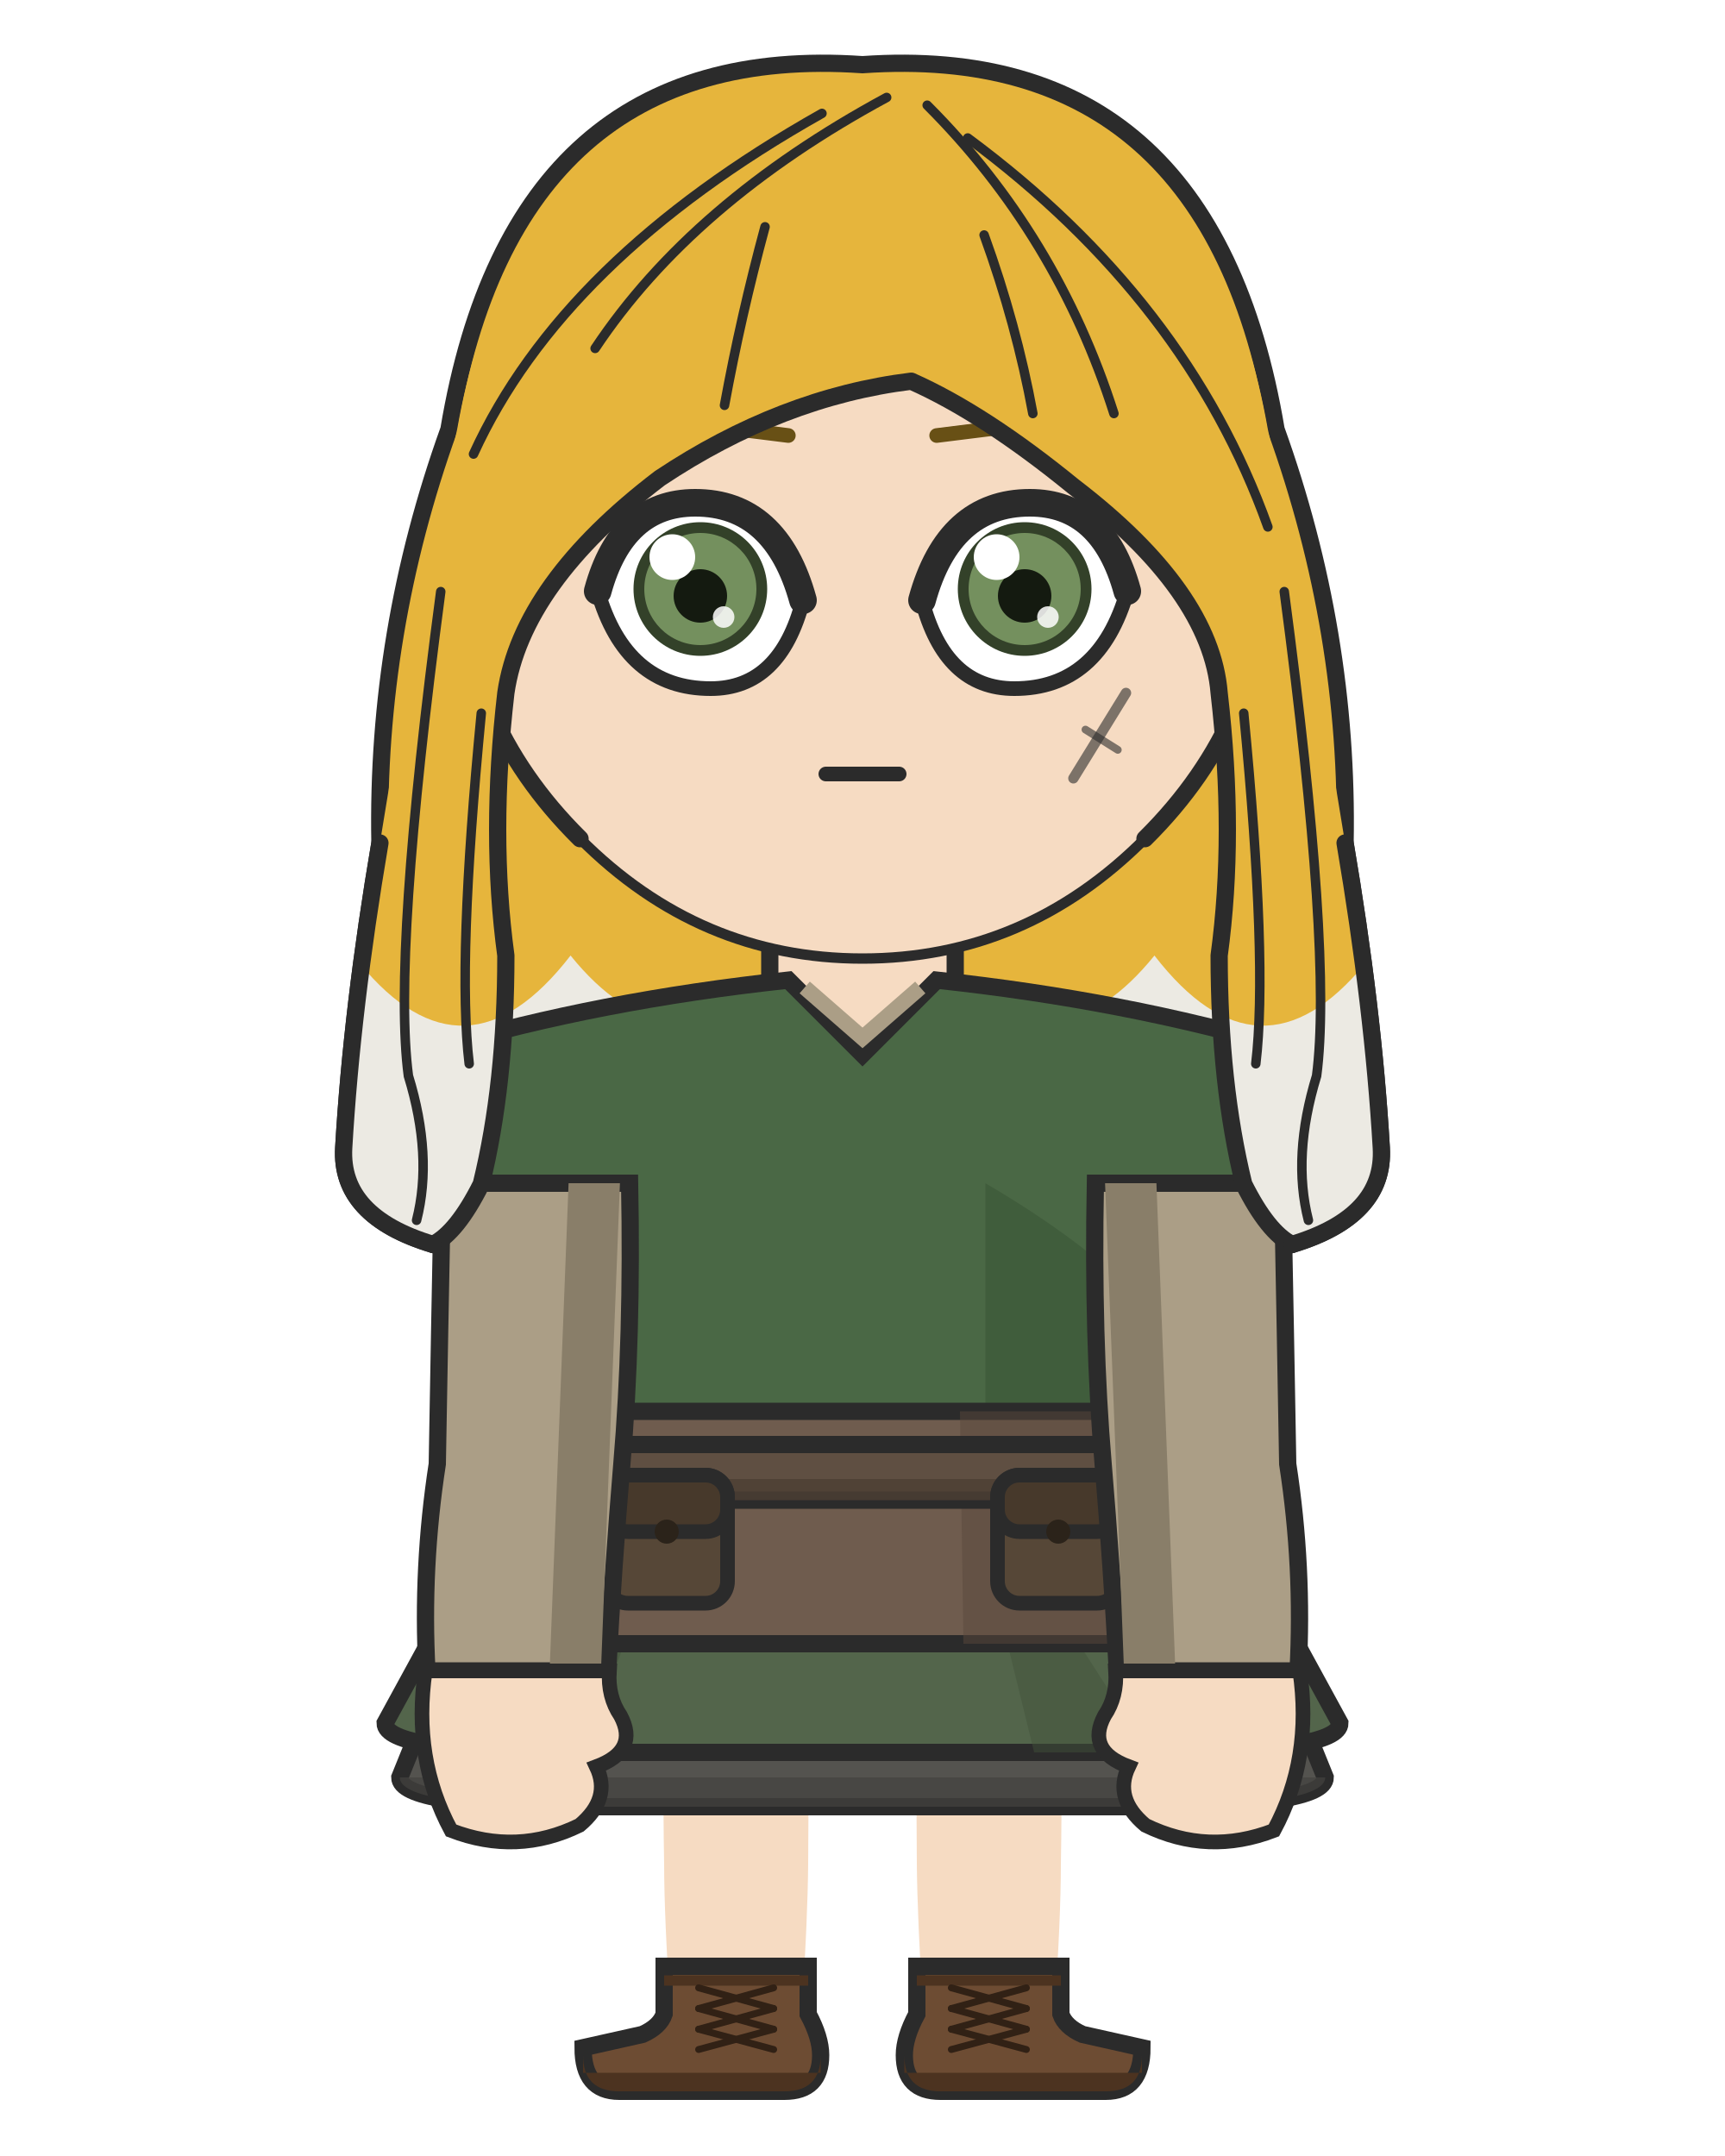
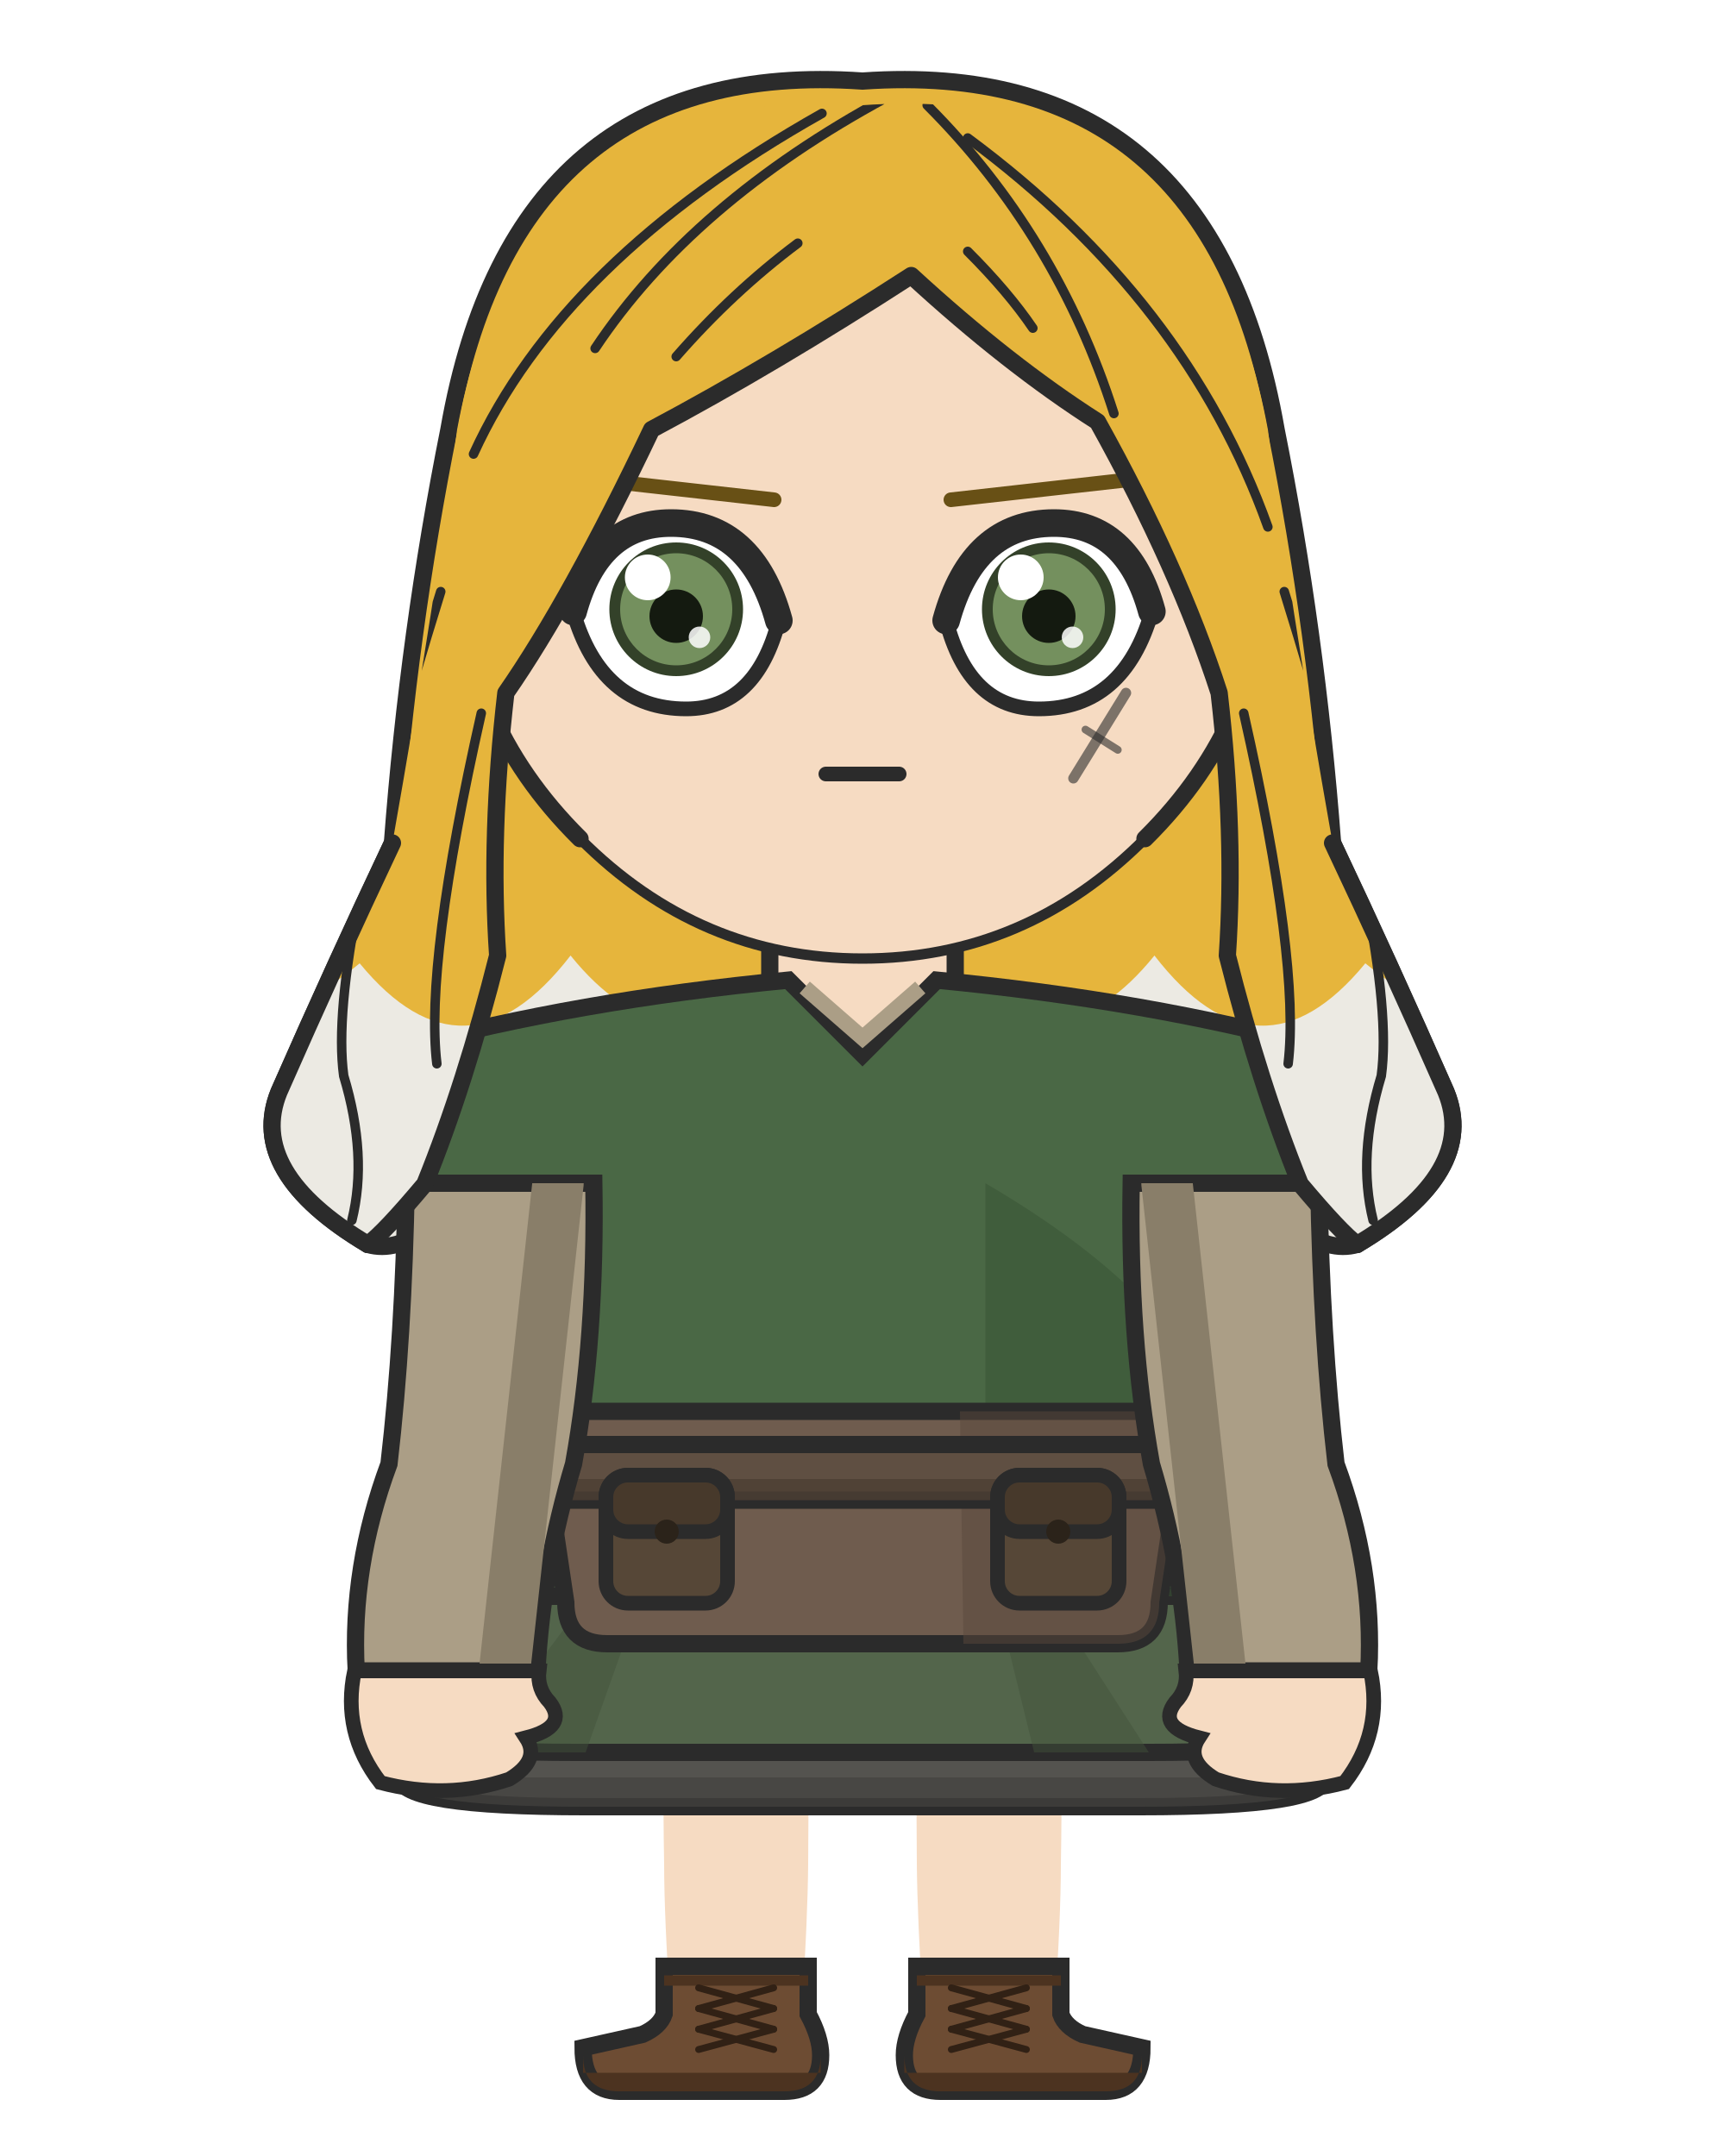
<svg xmlns="http://www.w3.org/2000/svg" width="400" height="500" viewBox="0 0 400 500">
  <rect width="100%" height="100%" fill="white" />
  <defs>
    <clipPath id="hair-tips">
      <path d="M 21.4 221.6 Q 49.6 251.4 83.4 223.4 Q 107.9 253.2 132.3 221.6 Q 154.9 249.5 177.4 225.3 Q 200.0 255.1 222.6 225.3 Q 245.1 249.5 267.7 221.6 Q 292.1 253.2 316.6 223.4 Q 350.4 251.4 378.6 221.6 Q 378.6 308.9 378.6 429.6 Q 200.0 429.6 21.4 429.6 Z" />
    </clipPath>
    <clipPath id="hair-front">
-       <path d="M 100.4 288.6 Q 106.0 285.8 111.6 274.6 Q 117.3 251.4 117.3 221.6 Q 113.5 193.6 117.3 160.7 Q 121.0 135.3 153.0 110.9 Q 181.2 92.1 211.3 88.4 Q 228.2 95.9 248.9 112.8 Q 280.8 137.2 282.7 160.7 Q 286.5 193.6 282.7 221.6 Q 282.7 251.4 288.4 274.6 Q 294.0 285.8 299.6 288.6 Q 321.2 282.1 320.3 266.2 Q 318.4 233.7 311.9 195.5 Q 302.5 137.2 294.0 99.6 Q 279.0 15.0 200.0 20.7 Q 121.0 15.0 106.0 99.6 Q 97.5 137.2 88.1 195.5 Q 81.6 233.7 79.7 266.2 Q 78.8 282.1 100.4 288.6 Z" />
+       <path d="M 85.3 288.6 Q 89.1 285.8 98.5 274.6 Q 107.9 251.4 115.4 221.6 Q 113.5 193.6 117.3 160.7 Q 132.3 139.1 151.1 99.6 Q 179.3 84.6 211.3 63.9 Q 233.8 84.6 254.5 97.8 Q 273.3 131.6 282.7 160.7 Q 286.5 193.6 284.6 221.6 Q 292.1 251.4 301.5 274.6 Q 310.9 285.8 314.7 288.6 Q 342.9 271.8 335.3 253.2 Q 322.2 223.4 309.0 195.5 Q 298.7 137.2 294.0 99.6 Q 279.0 18.8 200.0 24.4 Q 121.0 18.8 106.0 99.6 Q 101.3 137.2 91.0 195.5 Q 77.8 223.4 64.7 253.2 Q 57.1 271.8 85.3 288.6 Z" />
    </clipPath>
  </defs>
-   <path d="M 104.1 99.6 Q 119.2 9.4 200.0 15.0 Q 280.8 9.4 295.9 99.6 Q 312.8 146.6 311.9 195.5 Q 318.4 233.7 320.3 266.2 Q 321.2 282.1 299.6 288.6 Q 288.4 292.3 275.2 266.0 Q 262.0 273.5 248.9 298.0 Q 235.7 290.5 224.4 269.8 Q 211.3 277.3 200.0 294.2 Q 188.7 277.3 175.6 269.8 Q 164.3 290.5 151.1 298.0 Q 138.0 273.5 124.8 266.0 Q 111.6 292.3 100.4 288.6 Q 78.8 282.1 79.7 266.2 Q 81.6 233.7 88.1 195.5 Q 87.2 146.6 104.1 99.6 Z" fill="#e6b53c" />
-   <path d="M 104.1 99.6 Q 119.2 9.4 200.0 15.0 Q 280.8 9.4 295.9 99.6 Q 312.8 146.6 311.9 195.5 Q 318.4 233.7 320.3 266.2 Q 321.2 282.1 299.6 288.6 Q 288.4 292.3 275.2 266.0 Q 262.0 273.5 248.9 298.0 Q 235.7 290.5 224.4 269.8 Q 211.3 277.3 200.0 294.2 Q 188.7 277.3 175.6 269.8 Q 164.3 290.5 151.1 298.0 Q 138.0 273.5 124.8 266.0 Q 111.6 292.3 100.4 288.6 Q 78.8 282.1 79.7 266.2 Q 81.6 233.7 88.1 195.5 Q 87.2 146.6 104.1 99.6 Z" fill="#eceae3" clip-path="url(#hair-tips)" />
-   <path d="M 104.1 99.6 Q 119.2 9.4 200.0 15.0 Q 280.8 9.4 295.9 99.6 Q 312.8 146.6 311.9 195.5 Q 318.4 233.7 320.3 266.2 Q 321.2 282.1 299.6 288.6 Q 288.4 292.3 275.2 266.0 Q 262.0 273.5 248.9 298.0 Q 235.7 290.5 224.4 269.8 Q 211.3 277.3 200.0 294.2 Q 188.7 277.3 175.6 269.8 Q 164.3 290.5 151.1 298.0 Q 138.0 273.5 124.8 266.0 Q 111.6 292.3 100.4 288.6 Q 78.8 282.1 79.7 266.2 Q 81.6 233.7 88.1 195.5 Q 87.2 146.6 104.1 99.6 Z" fill="none" stroke="#2b2b2b" stroke-width="4.0" />
+   <path d="M 104.1 99.6 Q 119.2 13.2 200.0 18.8 Q 280.8 13.2 295.9 99.6 Q 305.3 146.6 309.0 195.5 Q 322.2 223.4 335.3 253.2 Q 342.9 271.8 314.7 288.6 Q 301.5 292.3 286.5 266.0 Q 271.4 273.5 256.4 298.0 Q 241.4 290.5 228.2 269.8 Q 213.2 277.3 200.0 294.2 Q 186.8 277.3 171.8 269.8 Q 158.6 290.5 143.6 298.0 Q 128.6 273.5 113.5 266.0 Q 98.5 292.3 85.3 288.6 Q 57.1 271.8 64.7 253.2 Q 77.8 223.4 91.0 195.5 Q 94.7 146.6 104.1 99.6 Z" fill="#e6b53c" />
+   <path d="M 104.1 99.6 Q 119.2 13.2 200.0 18.8 Q 280.8 13.2 295.9 99.6 Q 305.3 146.6 309.0 195.5 Q 322.2 223.4 335.3 253.2 Q 342.9 271.8 314.7 288.6 Q 301.5 292.3 286.5 266.0 Q 271.4 273.5 256.4 298.0 Q 241.4 290.5 228.2 269.8 Q 213.2 277.3 200.0 294.2 Q 186.8 277.3 171.8 269.8 Q 158.6 290.5 143.6 298.0 Q 128.6 273.5 113.5 266.0 Q 98.5 292.3 85.3 288.6 Q 57.1 271.8 64.7 253.2 Q 77.8 223.4 91.0 195.5 Q 94.7 146.6 104.1 99.6 Z" fill="#eceae3" clip-path="url(#hair-tips)" />
+   <path d="M 104.1 99.6 Q 119.2 13.2 200.0 18.8 Q 280.8 13.2 295.9 99.6 Q 305.3 146.6 309.0 195.5 Q 322.2 223.4 335.3 253.2 Q 342.9 271.8 314.7 288.6 Q 301.5 292.3 286.5 266.0 Q 271.4 273.5 256.4 298.0 Q 241.4 290.5 228.2 269.8 Q 213.2 277.3 200.0 294.2 Q 186.8 277.3 171.8 269.8 Q 158.6 290.5 143.6 298.0 Q 128.6 273.5 113.5 266.0 Q 98.5 292.3 85.3 288.6 Q 57.1 271.8 64.7 253.2 Q 77.8 223.4 91.0 195.5 Q 94.7 146.6 104.1 99.6 Z" fill="none" stroke="#2b2b2b" stroke-width="4.0" />
  <rect x="178.5" y="207.7" width="43.0" height="43.2" rx="15.1" fill="#f6dbc2" />
  <line x1="178.5" y1="207.7" x2="178.5" y2="251.0" stroke="#2b2b2b" stroke-width="4.0" />
  <line x1="221.5" y1="207.7" x2="221.5" y2="251.0" stroke="#2b2b2b" stroke-width="4.0" />
  <path d="M 153.8 398.9 L 187.5 398.9 Q 187.5 422.3 187.4 432.3 Q 187.3 444.5 185.9 467.1 L 155.5 467.1 Q 154.0 444.5 154.0 432.3 Q 153.8 422.3 153.8 398.9 Z" fill="#f6dbc2" />
  <path d="M 187.4 456.0 L 187.4 467.1 Q 190.3 472.5 190.3 476.6 Q 190.3 485.0 181.9 485.0 L 143.6 485.0 Q 135.2 485.0 135.2 474.9 Q 136.6 474.6 149.0 471.8 Q 153.0 470.0 154.0 467.1 L 154.0 456.0 Z" fill="#6d4c33" stroke="#2b2b2b" stroke-width="4.0" />
  <path d="M 190.3 480.7 L 135.2 480.7 L 135.2 476.6 Q 135.2 485.0 143.6 485.0 L 181.9 485.0 Q 190.3 485.0 190.3 476.6 Z" fill="#4c3320" />
  <line x1="154.0" y1="459.3" x2="187.4" y2="459.3" stroke="#4c3320" stroke-width="2.4" />
  <line x1="179.4" y1="461.0" x2="162.0" y2="465.8" stroke="#312115" stroke-width="1.6" stroke-linecap="round" />
  <line x1="162.0" y1="461.0" x2="179.4" y2="465.8" stroke="#312115" stroke-width="1.6" stroke-linecap="round" />
  <line x1="179.4" y1="465.8" x2="162.0" y2="470.6" stroke="#312115" stroke-width="1.6" stroke-linecap="round" />
  <line x1="162.0" y1="465.8" x2="179.4" y2="470.6" stroke="#312115" stroke-width="1.6" stroke-linecap="round" />
  <line x1="179.4" y1="470.6" x2="162.0" y2="475.3" stroke="#312115" stroke-width="1.6" stroke-linecap="round" />
  <line x1="162.0" y1="470.6" x2="179.4" y2="475.3" stroke="#312115" stroke-width="1.6" stroke-linecap="round" />
  <path d="M 212.5 398.9 L 246.2 398.9 Q 246.2 422.3 246.0 432.3 Q 246.0 444.5 244.5 467.1 L 214.1 467.1 Q 212.7 444.5 212.6 432.3 Q 212.5 422.3 212.5 398.9 Z" fill="#f6dbc2" />
  <path d="M 212.6 456.0 L 212.6 467.1 Q 209.7 472.5 209.7 476.6 Q 209.7 485.0 218.1 485.0 L 256.4 485.0 Q 264.8 485.0 264.8 474.9 Q 263.4 474.6 251.0 471.8 Q 247.0 470.0 246.0 467.1 L 246.0 456.0 Z" fill="#6d4c33" stroke="#2b2b2b" stroke-width="4.0" />
  <path d="M 209.7 480.7 L 264.8 480.7 L 264.8 476.6 Q 264.8 485.0 256.4 485.0 L 218.1 485.0 Q 209.7 485.0 209.7 476.6 Z" fill="#4c3320" />
  <line x1="212.6" y1="459.3" x2="246.0" y2="459.3" stroke="#4c3320" stroke-width="2.4" />
  <line x1="238.0" y1="461.0" x2="220.6" y2="465.8" stroke="#312115" stroke-width="1.6" stroke-linecap="round" />
  <line x1="220.6" y1="461.0" x2="238.0" y2="465.8" stroke="#312115" stroke-width="1.6" stroke-linecap="round" />
  <line x1="238.0" y1="465.8" x2="220.6" y2="470.6" stroke="#312115" stroke-width="1.6" stroke-linecap="round" />
  <line x1="220.6" y1="465.8" x2="238.0" y2="470.6" stroke="#312115" stroke-width="1.6" stroke-linecap="round" />
  <line x1="238.0" y1="470.6" x2="220.6" y2="475.3" stroke="#312115" stroke-width="1.6" stroke-linecap="round" />
  <line x1="220.6" y1="470.6" x2="238.0" y2="475.3" stroke="#312115" stroke-width="1.6" stroke-linecap="round" />
  <path d="M 122.1 339.5 L 92.7 412.2 Q 92.7 419.0 135.6 419.0 L 264.4 419.0 Q 307.3 419.0 307.3 412.2 L 277.9 339.5 Z" fill="#54534f" stroke="#2b2b2b" stroke-width="4.0" />
  <path d="M 92.7 412.2 L 92.7 412.2 Q 92.7 419.0 135.6 419.0 L 264.4 419.0 Q 307.3 419.0 307.3 412.2 L 307.3 412.2 Z" fill="#43423f" opacity="0.7" />
  <path d="M 122.1 339.5 L 89.3 399.6 Q 89.3 406.4 133.6 406.4 L 266.4 406.4 Q 310.7 406.4 310.7 399.6 L 277.9 339.5 Z" fill="#53654b" stroke="#2b2b2b" stroke-width="4.0" />
  <path d="M 159.5 339.5 L 109.3 406.4 L 135.8 406.4 Z" fill="#41513a" opacity="0.45" />
  <path d="M 223.4 339.5 L 266.4 406.4 L 239.8 406.4 Z" fill="#41513a" opacity="0.45" />
-   <path d="M 182.8 227.3 Q 139.0 232.0 101.6 243.0 Q 98.6 260.3 102.6 274.4 L 117.7 274.4 Q 117.7 310.2 116.2 339.5 Q 107.1 356.4 107.1 370.2 L 292.9 370.2 Q 292.9 356.4 283.8 339.5 Q 282.3 310.2 282.3 274.4 L 297.4 274.4 Q 301.4 260.3 298.4 243.0 Q 261.0 232.0 217.2 227.3 L 200.0 244.5 Z" fill="#4a6845" stroke="#2b2b2b" stroke-width="4.0" />
+   <path d="M 182.8 227.3 Q 133.8 232.0 93.2 243.0 Q 90.0 260.3 94.2 274.4 L 117.7 274.4 Q 117.7 310.2 116.2 339.5 Q 107.1 356.4 107.1 370.2 L 292.9 370.2 Q 292.9 356.4 283.8 339.5 Q 282.3 310.2 282.3 274.4 L 305.8 274.4 Q 310.0 260.3 306.8 243.0 Q 266.2 232.0 217.2 227.3 L 200.0 244.5 Z" fill="#4a6845" stroke="#2b2b2b" stroke-width="4.0" />
  <path d="M 186.6 229.0 L 200.0 240.7 L 213.4 229.0" fill="none" stroke="#ab9e86" stroke-width="3.6" />
  <path d="M 228.5 274.4 Q 282.3 305.9 283.8 339.5 Q 292.9 356.4 292.9 370.2 L 228.5 370.2 Z" fill="#395335" opacity="0.55" />
  <path d="M 124.6 327.3 L 131.2 371.6 Q 131.2 381.2 140.8 381.2 L 259.2 381.2 Q 268.8 381.2 268.8 371.6 L 275.4 327.3 Z" fill="#6f5c4e" stroke="#2b2b2b" stroke-width="4.0" />
  <path d="M 222.6 327.3 L 275.4 327.3 L 268.8 371.6 Q 268.8 381.2 259.2 381.2 L 223.4 381.2 Z" fill="#59483c" opacity="0.5" />
  <rect x="113.7" y="335.0" width="172.6" height="12.9" rx="2.3" fill="#5f4f42" stroke="#2b2b2b" stroke-width="4.0" />
  <rect x="113.7" y="343.0" width="172.6" height="4.9" rx="2.3" fill="#4c3e33" opacity="0.8" />
  <rect x="140.5" y="342.1" width="28.2" height="29.7" rx="5.1" fill="#564737" stroke="#2b2b2b" stroke-width="3.4" />
  <rect x="140.5" y="342.1" width="28.2" height="13.1" rx="5.1" fill="#47392b" stroke="#2b2b2b" stroke-width="3.4" />
  <circle cx="154.6" cy="355.2" r="2.8" fill="#2b231a" />
  <rect x="231.3" y="342.1" width="28.2" height="29.7" rx="5.1" fill="#564737" stroke="#2b2b2b" stroke-width="3.4" />
  <rect x="231.3" y="342.1" width="28.2" height="13.1" rx="5.1" fill="#47392b" stroke="#2b2b2b" stroke-width="3.4" />
  <circle cx="245.4" cy="355.2" r="2.8" fill="#2b231a" />
  <defs>
    <clipPath id="arm-l">
-       <path d="M 146.0 274.4 L 102.6 274.4 Q 101.9 310.2 101.4 339.5 Q 97.7 363.5 99.0 387.5 L 140.9 387.5 Q 142.2 363.5 144.2 339.5 Q 146.7 310.2 146.0 274.4 Z" />
+       <path d="M 137.7 274.4 L 94.2 274.4 Q 93.6 310.2 90.2 339.5 Q 81.3 363.5 82.6 387.5 L 124.5 387.5 Q 125.8 363.5 133.0 339.5 Q 138.3 310.2 137.7 274.4 Z" />
    </clipPath>
  </defs>
-   <path d="M 146.0 274.4 L 102.6 274.4 Q 101.9 310.2 101.4 339.5 Q 97.7 363.5 99.0 387.5 L 140.9 387.5 Q 142.2 363.5 144.2 339.5 Q 146.7 310.2 146.0 274.4 Z" fill="#ab9e86" stroke="#2b2b2b" stroke-width="4.0" />
+   <path d="M 137.7 274.4 L 94.2 274.4 Q 93.6 310.2 90.2 339.5 Q 81.3 363.5 82.6 387.5 L 124.5 387.5 Q 125.8 363.5 133.0 339.5 Q 138.3 310.2 137.7 274.4 Z" fill="#ab9e86" stroke="#2b2b2b" stroke-width="4.0" />
  <g clip-path="url(#arm-l)">
-     <line x1="137.8" y1="274.4" x2="133.4" y2="387.5" stroke="#897e69" stroke-width="11.9" stroke-linecap="round" />
+     <line x1="129.4" y1="274.4" x2="117.0" y2="387.5" stroke="#897e69" stroke-width="11.9" stroke-linecap="round" />
  </g>
-   <path d="M 98.6 387.5 Q 95.6 407.8 104.6 424.5 Q 119.9 430.4 134.4 423.3 Q 141.8 417.1 138.3 409.7 Q 148.2 406.0 143.9 397.9 Q 140.9 393.5 141.3 387.5 Z" fill="#f6dbc2" stroke="#2b2b2b" stroke-width="3.4" />
+   <path d="M 82.2 387.5 Q 79.2 401.8 88.2 413.4 Q 103.6 417.5 118.1 412.6 Q 125.4 408.2 122.0 403.0 Q 131.8 400.5 127.5 394.8 Q 124.5 391.7 125.0 387.5 Z" fill="#f6dbc2" stroke="#2b2b2b" stroke-width="3.4" />
  <defs>
    <clipPath id="arm-r">
-       <path d="M 254.0 274.4 L 297.4 274.4 Q 298.1 310.2 298.6 339.5 Q 302.3 363.5 301.0 387.5 L 259.1 387.5 Q 257.8 363.5 255.8 339.5 Q 253.3 310.2 254.0 274.4 Z" />
+       <path d="M 262.3 274.4 L 305.8 274.4 Q 306.4 310.2 309.8 339.5 Q 318.7 363.5 317.4 387.5 L 275.5 387.5 Q 274.2 363.5 267.0 339.5 Q 261.7 310.2 262.3 274.4 Z" />
    </clipPath>
  </defs>
-   <path d="M 254.0 274.4 L 297.4 274.4 Q 298.1 310.2 298.6 339.5 Q 302.3 363.5 301.0 387.5 L 259.1 387.5 Q 257.8 363.5 255.8 339.5 Q 253.3 310.2 254.0 274.4 Z" fill="#ab9e86" stroke="#2b2b2b" stroke-width="4.0" />
+   <path d="M 262.3 274.4 L 305.8 274.4 Q 306.4 310.2 309.8 339.5 Q 318.7 363.5 317.4 387.5 L 275.5 387.5 Q 274.2 363.5 267.0 339.5 Q 261.7 310.2 262.3 274.4 Z" fill="#ab9e86" stroke="#2b2b2b" stroke-width="4.0" />
  <g clip-path="url(#arm-r)">
-     <line x1="262.2" y1="274.4" x2="266.6" y2="387.5" stroke="#897e69" stroke-width="11.9" stroke-linecap="round" />
+     <line x1="270.6" y1="274.4" x2="283.0" y2="387.5" stroke="#897e69" stroke-width="11.9" stroke-linecap="round" />
  </g>
-   <path d="M 301.4 387.5 Q 304.4 407.8 295.4 424.5 Q 280.1 430.4 265.6 423.3 Q 258.2 417.1 261.7 409.7 Q 251.8 406.0 256.1 397.9 Q 259.1 393.5 258.7 387.5 Z" fill="#f6dbc2" stroke="#2b2b2b" stroke-width="3.4" />
+   <path d="M 317.8 387.5 Q 320.8 401.8 311.8 413.4 Q 296.4 417.5 281.9 412.6 Q 274.6 408.2 278.0 403.0 Q 268.2 400.5 272.5 394.8 Q 275.5 391.7 275.0 387.5 Z" fill="#f6dbc2" stroke="#2b2b2b" stroke-width="3.4" />
  <path d="M 200.0 33.8 Q 238.9 33.8 266.5 61.4 Q 294.0 88.9 294.0 127.8 Q 293.5 166.8 265.5 194.5 Q 237.8 222.3 200.0 222.3 Q 162.2 222.3 134.5 194.5 Q 106.5 166.8 106.0 127.8 Q 106.0 88.9 133.5 61.4 Q 161.1 33.8 200.0 33.8 Z" fill="#f6dbc2" />
  <path d="M 134.5 194.5 Q 106.5 166.8 106.0 127.8 Q 106.0 88.9 133.5 61.4 Q 161.1 33.8 200.0 33.8 Q 238.9 33.8 266.5 61.4 Q 294.0 88.9 294.0 127.8 Q 293.5 166.8 265.5 194.5" fill="none" stroke="#2b2b2b" stroke-width="4.0" stroke-linecap="round" />
  <path d="M 265.5 194.5 Q 237.8 222.3 200.0 222.3 Q 162.2 222.3 134.5 194.5" fill="none" stroke="#2b2b2b" stroke-width="2.4" stroke-linecap="round" />
-   <line x1="182.8" y1="101.0" x2="142.0" y2="95.9" stroke="#685015" stroke-width="3.4" stroke-linecap="round" />
+   <line x1="179.5" y1="115.9" x2="134.1" y2="110.8" stroke="#685015" stroke-width="3.4" stroke-linecap="round" />
  <defs>
    <clipPath id="eye-l">
-       <path d="M 186.2 139.2 Q 180.0 116.6 161.2 116.6 Q 144.2 116.6 138.6 137.1 Q 145.1 159.7 164.8 159.7 Q 180.9 159.7 186.2 139.2 Z" />
+       <path d="M 180.6 143.9 Q 174.4 121.3 155.6 121.3 Q 138.5 121.3 132.9 141.8 Q 139.4 164.4 159.1 164.4 Q 175.3 164.4 180.6 143.9 Z" />
    </clipPath>
  </defs>
-   <path d="M 186.2 139.2 Q 180.0 116.6 161.2 116.6 Q 144.2 116.6 138.6 137.1 Q 145.1 159.7 164.8 159.7 Q 180.9 159.7 186.2 139.2 Z" fill="white" stroke="#2b2b2b" stroke-width="3.4" />
+   <path d="M 180.6 143.9 Q 174.4 121.3 155.6 121.3 Q 138.5 121.3 132.9 141.8 Q 139.4 164.4 159.1 164.4 Q 175.3 164.4 180.6 143.9 Z" fill="white" stroke="#2b2b2b" stroke-width="3.4" />
  <g clip-path="url(#eye-l)">
-     <circle cx="162.4" cy="136.6" r="15.5" fill="#334129" />
-     <circle cx="162.4" cy="136.6" r="13.0" fill="#74905e" />
-     <circle cx="162.4" cy="138.2" r="6.2" fill="#141a10" />
-     <circle cx="155.9" cy="129.2" r="5.3" fill="white" />
-     <circle cx="167.8" cy="143.1" r="2.5" fill="white" opacity="0.85" />
+     <circle cx="156.8" cy="141.3" r="15.5" fill="#334129" />
+     <circle cx="156.8" cy="141.3" r="13.0" fill="#74905e" />
+     <circle cx="156.8" cy="142.9" r="6.2" fill="#141a10" />
+     <circle cx="150.2" cy="133.9" r="5.3" fill="white" />
+     <circle cx="162.2" cy="147.8" r="2.5" fill="white" opacity="0.85" />
  </g>
-   <path d="M 186.2 139.2 Q 180.0 116.6 161.2 116.6 Q 144.2 116.6 138.6 137.1" fill="none" stroke="#2b2b2b" stroke-width="6.4" stroke-linecap="round" />
-   <line x1="217.2" y1="101.0" x2="258.0" y2="95.9" stroke="#685015" stroke-width="3.4" stroke-linecap="round" />
+   <path d="M 180.6 143.9 Q 174.4 121.3 155.6 121.3 Q 138.5 121.3 132.9 141.8" fill="none" stroke="#2b2b2b" stroke-width="6.4" stroke-linecap="round" />
+   <line x1="220.5" y1="115.9" x2="265.9" y2="110.8" stroke="#685015" stroke-width="3.4" stroke-linecap="round" />
  <defs>
    <clipPath id="eye-r">
-       <path d="M 213.8 139.2 Q 220.0 116.6 238.8 116.6 Q 255.8 116.6 261.4 137.1 Q 254.9 159.7 235.2 159.7 Q 219.1 159.7 213.8 139.2 Z" />
+       <path d="M 219.4 143.9 Q 225.6 121.3 244.4 121.3 Q 261.5 121.3 267.1 141.8 Q 260.6 164.4 240.9 164.4 Q 224.7 164.4 219.4 143.9 Z" />
    </clipPath>
  </defs>
-   <path d="M 213.8 139.2 Q 220.0 116.6 238.8 116.6 Q 255.8 116.6 261.4 137.1 Q 254.9 159.7 235.2 159.7 Q 219.1 159.7 213.8 139.2 Z" fill="white" stroke="#2b2b2b" stroke-width="3.4" />
+   <path d="M 219.4 143.9 Q 225.6 121.3 244.4 121.3 Q 261.5 121.3 267.1 141.8 Q 260.6 164.4 240.9 164.4 Q 224.7 164.4 219.4 143.9 Z" fill="white" stroke="#2b2b2b" stroke-width="3.4" />
  <g clip-path="url(#eye-r)">
-     <circle cx="237.6" cy="136.6" r="15.5" fill="#334129" />
-     <circle cx="237.6" cy="136.6" r="13.0" fill="#74905e" />
-     <circle cx="237.6" cy="138.2" r="6.2" fill="#141a10" />
-     <circle cx="231.1" cy="129.2" r="5.3" fill="white" />
-     <circle cx="243.0" cy="143.1" r="2.5" fill="white" opacity="0.85" />
+     <circle cx="243.2" cy="141.3" r="15.5" fill="#334129" />
+     <circle cx="243.2" cy="141.3" r="13.0" fill="#74905e" />
+     <circle cx="243.2" cy="142.9" r="6.2" fill="#141a10" />
+     <circle cx="236.7" cy="133.9" r="5.3" fill="white" />
+     <circle cx="248.7" cy="147.8" r="2.5" fill="white" opacity="0.85" />
  </g>
-   <path d="M 213.8 139.2 Q 220.0 116.6 238.8 116.6 Q 255.8 116.6 261.4 137.1" fill="none" stroke="#2b2b2b" stroke-width="6.4" stroke-linecap="round" />
+   <path d="M 219.4 143.9 Q 225.6 121.3 244.4 121.3 Q 261.5 121.3 267.1 141.8" fill="none" stroke="#2b2b2b" stroke-width="6.4" stroke-linecap="round" />
  <path d="M 191.5 179.5 Q 200.0 179.5 208.5 179.5" fill="none" stroke="#2b2b2b" stroke-width="3.4" stroke-linecap="round" />
  <line x1="248.9" y1="180.5" x2="261.1" y2="160.7" stroke="#2b2b2b" stroke-width="2.4" stroke-linecap="round" opacity="0.6" />
  <line x1="251.7" y1="169.2" x2="259.2" y2="173.9" stroke="#2b2b2b" stroke-width="1.8" stroke-linecap="round" opacity="0.6" />
-   <path d="M 100.4 288.6 Q 106.0 285.8 111.6 274.6 Q 117.3 251.4 117.3 221.6 Q 113.5 193.6 117.3 160.7 Q 121.0 135.3 153.0 110.9 Q 181.2 92.1 211.3 88.4 Q 228.2 95.9 248.9 112.8 Q 280.8 137.2 282.7 160.7 Q 286.5 193.6 282.7 221.6 Q 282.7 251.4 288.4 274.6 Q 294.0 285.8 299.6 288.6 Q 321.2 282.1 320.3 266.2 Q 318.4 233.7 311.9 195.5 Q 302.5 137.2 294.0 99.6 Q 279.0 15.0 200.0 20.7 Q 121.0 15.0 106.0 99.6 Q 97.5 137.2 88.1 195.5 Q 81.6 233.7 79.7 266.2 Q 78.8 282.1 100.4 288.6 Z" fill="#e6b53c" />
-   <path d="M 100.4 288.6 Q 106.0 285.8 111.6 274.6 Q 117.3 251.4 117.3 221.6 Q 113.5 193.6 117.3 160.7 Q 121.0 135.3 153.0 110.9 Q 181.2 92.1 211.3 88.4 Q 228.2 95.9 248.9 112.8 Q 280.8 137.2 282.7 160.7 Q 286.5 193.6 282.7 221.6 Q 282.7 251.4 288.4 274.6 Q 294.0 285.8 299.6 288.6 Q 321.2 282.1 320.3 266.2 Q 318.4 233.7 311.9 195.5 Q 302.5 137.2 294.0 99.6 Q 279.0 15.0 200.0 20.7 Q 121.0 15.0 106.0 99.6 Q 97.5 137.2 88.1 195.5 Q 81.6 233.7 79.7 266.2 Q 78.8 282.1 100.4 288.6 Z" fill="#eceae3" clip-path="url(#hair-tips)" />
-   <path d="M 100.4 288.6 Q 106.0 285.8 111.6 274.6 Q 117.3 251.4 117.3 221.6 Q 113.5 193.6 117.3 160.7 Q 121.0 135.3 153.0 110.9 Q 181.2 92.1 211.3 88.4 Q 228.2 95.9 248.9 112.8 Q 280.8 137.2 282.7 160.7 Q 286.5 193.6 282.7 221.6 Q 282.7 251.4 288.4 274.6 Q 294.0 285.8 299.6 288.6" fill="none" stroke="#2b2b2b" stroke-width="4.0" stroke-linecap="round" stroke-linejoin="round" />
-   <path d="M 100.4 288.6 Q 78.8 282.1 79.7 266.2 Q 81.6 233.7 88.1 195.5" fill="none" stroke="#2b2b2b" stroke-width="4.0" stroke-linecap="round" />
-   <path d="M 299.6 288.6 Q 321.2 282.1 320.3 266.2 Q 318.4 233.7 311.9 195.5" fill="none" stroke="#2b2b2b" stroke-width="4.0" stroke-linecap="round" />
+   <path d="M 85.3 288.6 Q 89.1 285.8 98.5 274.6 Q 107.9 251.4 115.4 221.6 Q 113.5 193.6 117.3 160.7 Q 132.3 139.1 151.1 99.6 Q 179.3 84.6 211.3 63.9 Q 233.8 84.6 254.5 97.8 Q 273.3 131.6 282.7 160.7 Q 286.5 193.6 284.6 221.6 Q 292.1 251.4 301.5 274.6 Q 310.9 285.8 314.7 288.6 Q 342.9 271.8 335.3 253.2 Q 322.2 223.4 309.0 195.5 Q 298.7 137.2 294.0 99.6 Q 279.0 18.8 200.0 24.4 Q 121.0 18.8 106.0 99.6 Q 101.3 137.2 91.0 195.5 Q 77.8 223.4 64.7 253.2 Q 57.1 271.8 85.3 288.6 Z" fill="#e6b53c" />
+   <path d="M 85.3 288.6 Q 89.1 285.8 98.5 274.6 Q 107.9 251.4 115.4 221.6 Q 113.5 193.6 117.3 160.7 Q 132.3 139.1 151.1 99.6 Q 179.3 84.6 211.3 63.9 Q 233.8 84.6 254.5 97.8 Q 273.3 131.6 282.7 160.7 Q 286.5 193.6 284.6 221.6 Q 292.1 251.4 301.5 274.6 Q 310.9 285.8 314.7 288.6 Q 342.9 271.8 335.3 253.2 Q 322.2 223.4 309.0 195.5 Q 298.7 137.2 294.0 99.6 Q 279.0 18.8 200.0 24.4 Q 121.0 18.8 106.0 99.6 Q 101.3 137.2 91.0 195.5 Q 77.8 223.4 64.7 253.2 Q 57.1 271.8 85.3 288.6 Z" fill="#eceae3" clip-path="url(#hair-tips)" />
+   <path d="M 85.3 288.6 Q 89.1 285.8 98.5 274.6 Q 107.9 251.4 115.4 221.6 Q 113.5 193.6 117.3 160.7 Q 132.3 139.1 151.1 99.6 Q 179.3 84.6 211.3 63.9 Q 233.8 84.6 254.5 97.8 Q 273.3 131.6 282.7 160.7 Q 286.5 193.6 284.6 221.6 Q 292.1 251.4 301.5 274.6 Q 310.9 285.8 314.7 288.6" fill="none" stroke="#2b2b2b" stroke-width="4.0" stroke-linecap="round" stroke-linejoin="round" />
+   <path d="M 85.3 288.6 Q 57.1 271.8 64.7 253.2 Q 77.8 223.4 91.0 195.5" fill="none" stroke="#2b2b2b" stroke-width="4.0" stroke-linecap="round" />
+   <path d="M 314.7 288.6 Q 342.9 271.8 335.3 253.2 Q 322.2 223.4 309.0 195.5" fill="none" stroke="#2b2b2b" stroke-width="4.0" stroke-linecap="round" />
  <path d="M 205.6 22.6 Q 160.5 47.0 138.0 80.8" fill="none" stroke="#2b2b2b" stroke-width="2.2" stroke-linecap="round" clip-path="url(#hair-front)" />
  <path d="M 190.6 26.3 Q 130.4 60.2 109.8 105.3" fill="none" stroke="#2b2b2b" stroke-width="2.2" stroke-linecap="round" clip-path="url(#hair-front)" />
  <path d="M 215.0 24.4 Q 245.1 54.5 258.3 95.9" fill="none" stroke="#2b2b2b" stroke-width="2.2" stroke-linecap="round" clip-path="url(#hair-front)" />
  <path d="M 224.4 32.0 Q 275.2 69.6 294.0 122.2" fill="none" stroke="#2b2b2b" stroke-width="2.2" stroke-linecap="round" clip-path="url(#hair-front)" />
-   <path d="M 297.8 137.2 Q 309.0 221.6 305.3 249.5 Q 299.6 268.1 303.4 283.0" fill="none" stroke="#2b2b2b" stroke-width="2.2" stroke-linecap="round" clip-path="url(#hair-front)" />
-   <path d="M 102.2 137.2 Q 91.0 221.6 94.7 249.5 Q 100.4 268.1 96.6 283.0" fill="none" stroke="#2b2b2b" stroke-width="2.2" stroke-linecap="round" clip-path="url(#hair-front)" />
-   <path d="M 288.4 165.4 Q 294.0 223.4 291.2 246.7" fill="none" stroke="#2b2b2b" stroke-width="2.2" stroke-linecap="round" clip-path="url(#hair-front)" />
-   <path d="M 111.6 165.4 Q 106.0 223.4 108.8 246.7" fill="none" stroke="#2b2b2b" stroke-width="2.2" stroke-linecap="round" clip-path="url(#hair-front)" />
-   <path d="M 228.2 54.5 Q 235.7 75.2 239.5 95.9" fill="none" stroke="#2b2b2b" stroke-width="2.2" stroke-linecap="round" clip-path="url(#hair-front)" />
-   <path d="M 177.4 52.6 Q 171.8 73.3 168.0 94.0" fill="none" stroke="#2b2b2b" stroke-width="2.2" stroke-linecap="round" clip-path="url(#hair-front)" />
+   <path d="M 297.8 137.2 Q 324.1 221.6 320.3 249.5 Q 314.7 268.1 318.4 283.0" fill="none" stroke="#2b2b2b" stroke-width="2.2" stroke-linecap="round" clip-path="url(#hair-front)" />
+   <path d="M 102.2 137.2 Q 75.9 221.6 79.7 249.5 Q 85.3 268.1 81.6 283.0" fill="none" stroke="#2b2b2b" stroke-width="2.2" stroke-linecap="round" clip-path="url(#hair-front)" />
+   <path d="M 288.4 165.4 Q 301.5 223.4 298.7 246.7" fill="none" stroke="#2b2b2b" stroke-width="2.2" stroke-linecap="round" clip-path="url(#hair-front)" />
+   <path d="M 111.6 165.4 Q 98.5 223.4 101.3 246.7" fill="none" stroke="#2b2b2b" stroke-width="2.2" stroke-linecap="round" clip-path="url(#hair-front)" />
+   <path d="M 224.4 58.3 Q 233.8 67.7 239.5 76.1" fill="none" stroke="#2b2b2b" stroke-width="2.2" stroke-linecap="round" clip-path="url(#hair-front)" />
+   <path d="M 185.0 56.4 Q 169.9 67.7 156.8 82.7" fill="none" stroke="#2b2b2b" stroke-width="2.2" stroke-linecap="round" clip-path="url(#hair-front)" />
</svg>
